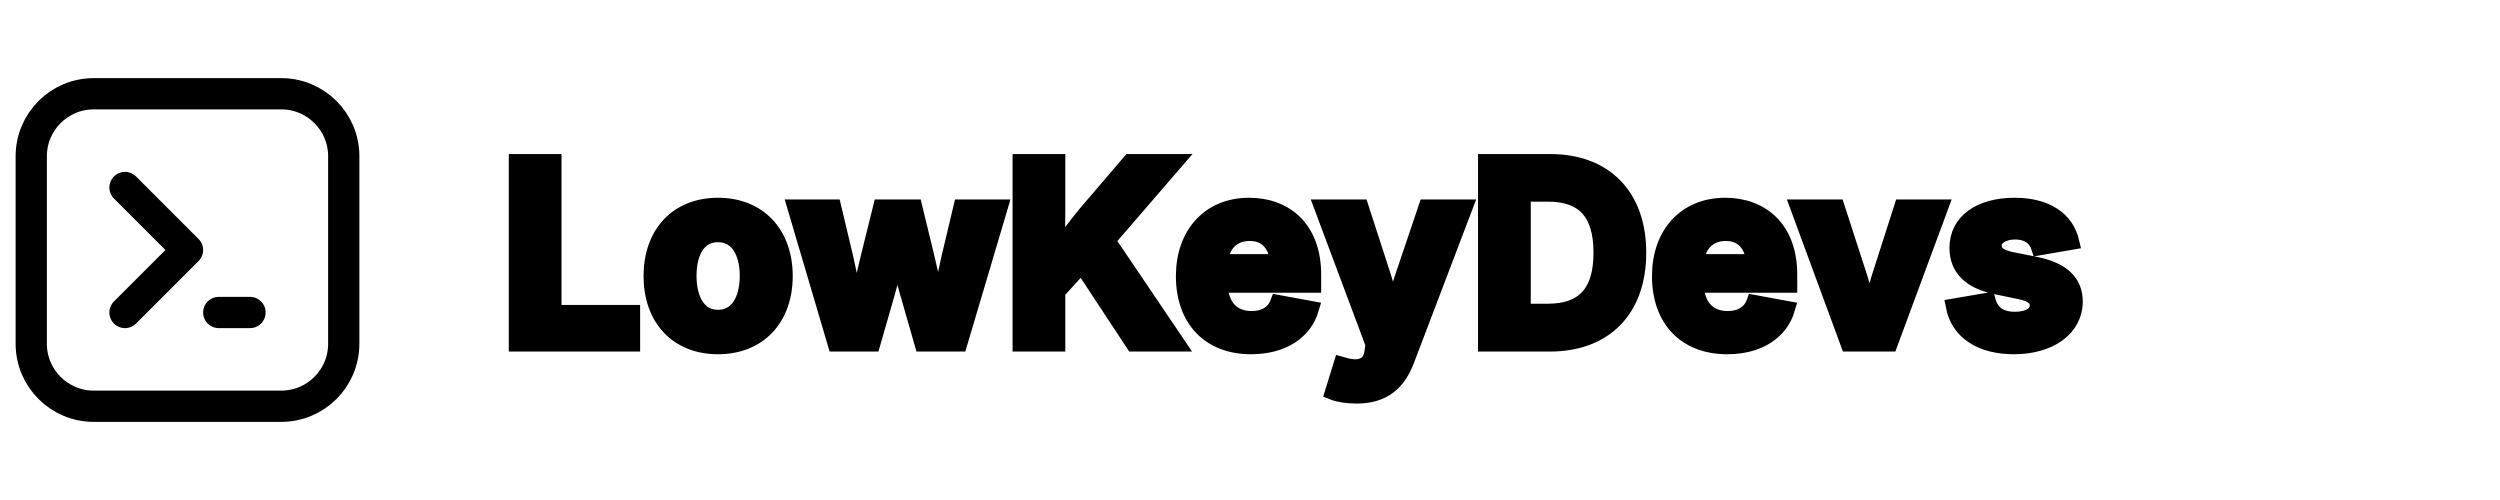
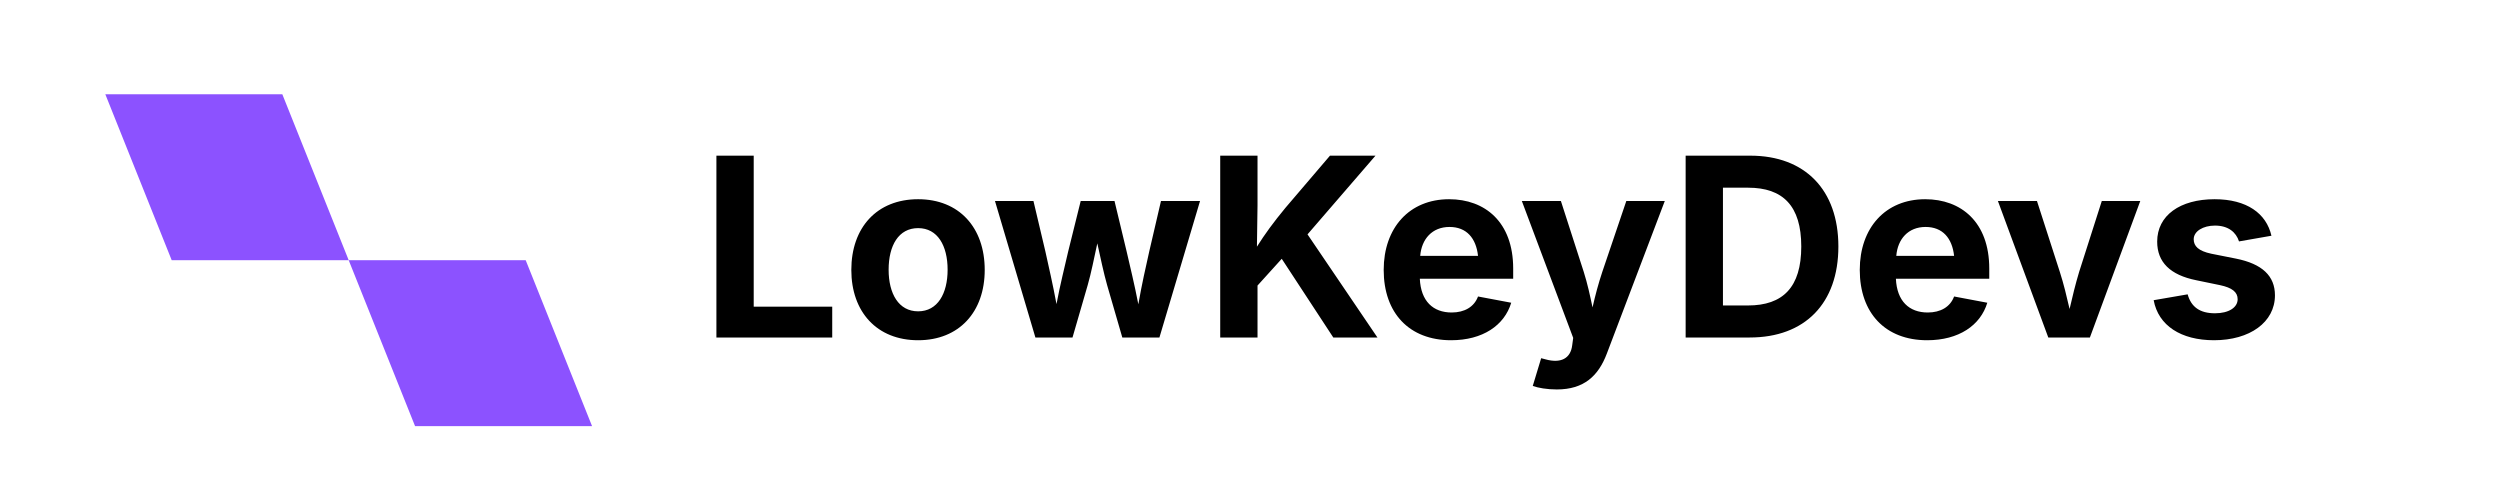
- <svg xmlns="http://www.w3.org/2000/svg" viewBox="0 0 160 32" fill="none" stroke="currentColor">
-   <rect x="2" y="6" width="20" height="20" rx="4" ry="4" stroke="currentColor" stroke-width="2" stroke-linecap="round" stroke-linejoin="round" />
-   <path d="M8 12l4 4-4 4" stroke="currentColor" stroke-width="2" stroke-linecap="round" stroke-linejoin="round" />
-   <line x1="14" y1="20" x2="16" y2="20" stroke="currentColor" stroke-width="2" stroke-linecap="round" stroke-linejoin="round" />
-   <text x="32" y="22" font-family="system-ui, -apple-system, sans-serif" font-size="16" font-weight="bold" fill="currentColor">LowKeyDevs</text>
+ <svg xmlns="http://www.w3.org/2000/svg" viewBox="0 0 200 40" fill="none">
+   <g transform="translate(4, 4) scale(0.177)">
+     <path fill="#8C52FF" d="M25 20 L105 20 L135 95 L55 95 Z M135 95 L215 95 L245 170 L165 170 Z" />
+   </g>
+   <text x="56" y="27" font-family="system-ui, -apple-system, sans-serif" font-size="20" font-weight="bold" fill="currentColor">LowKeyDevs</text>
</svg>
